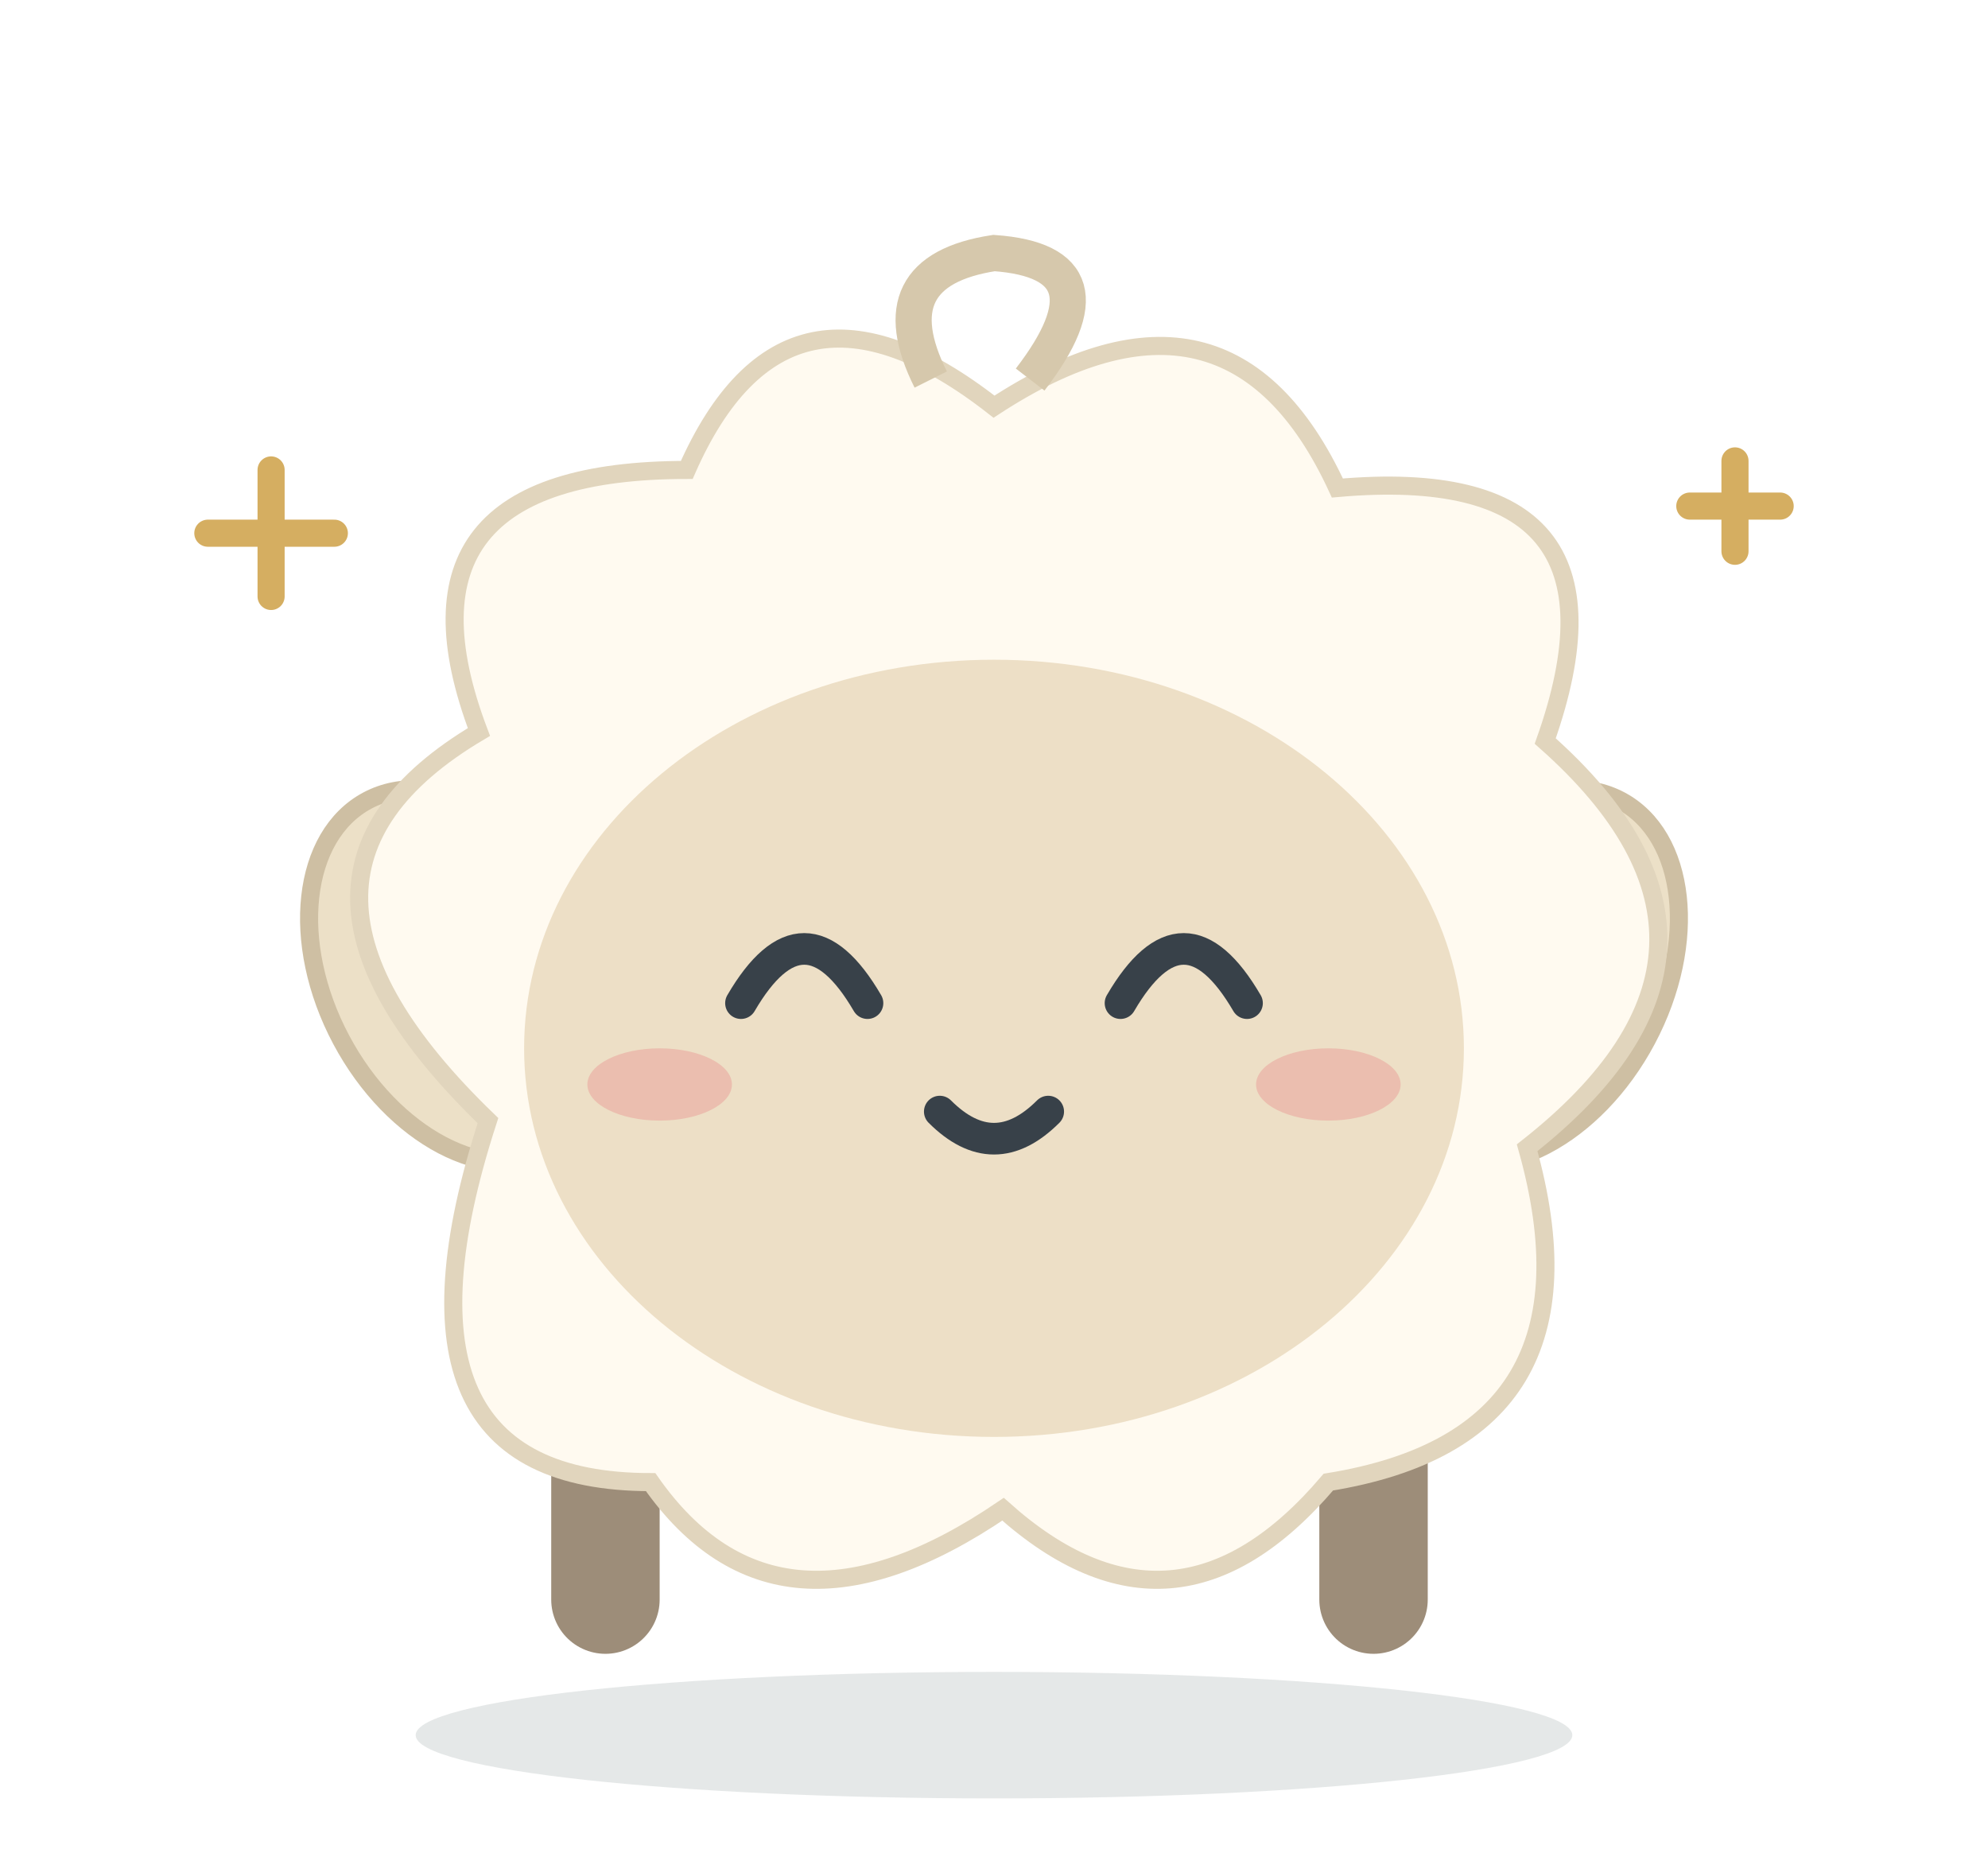
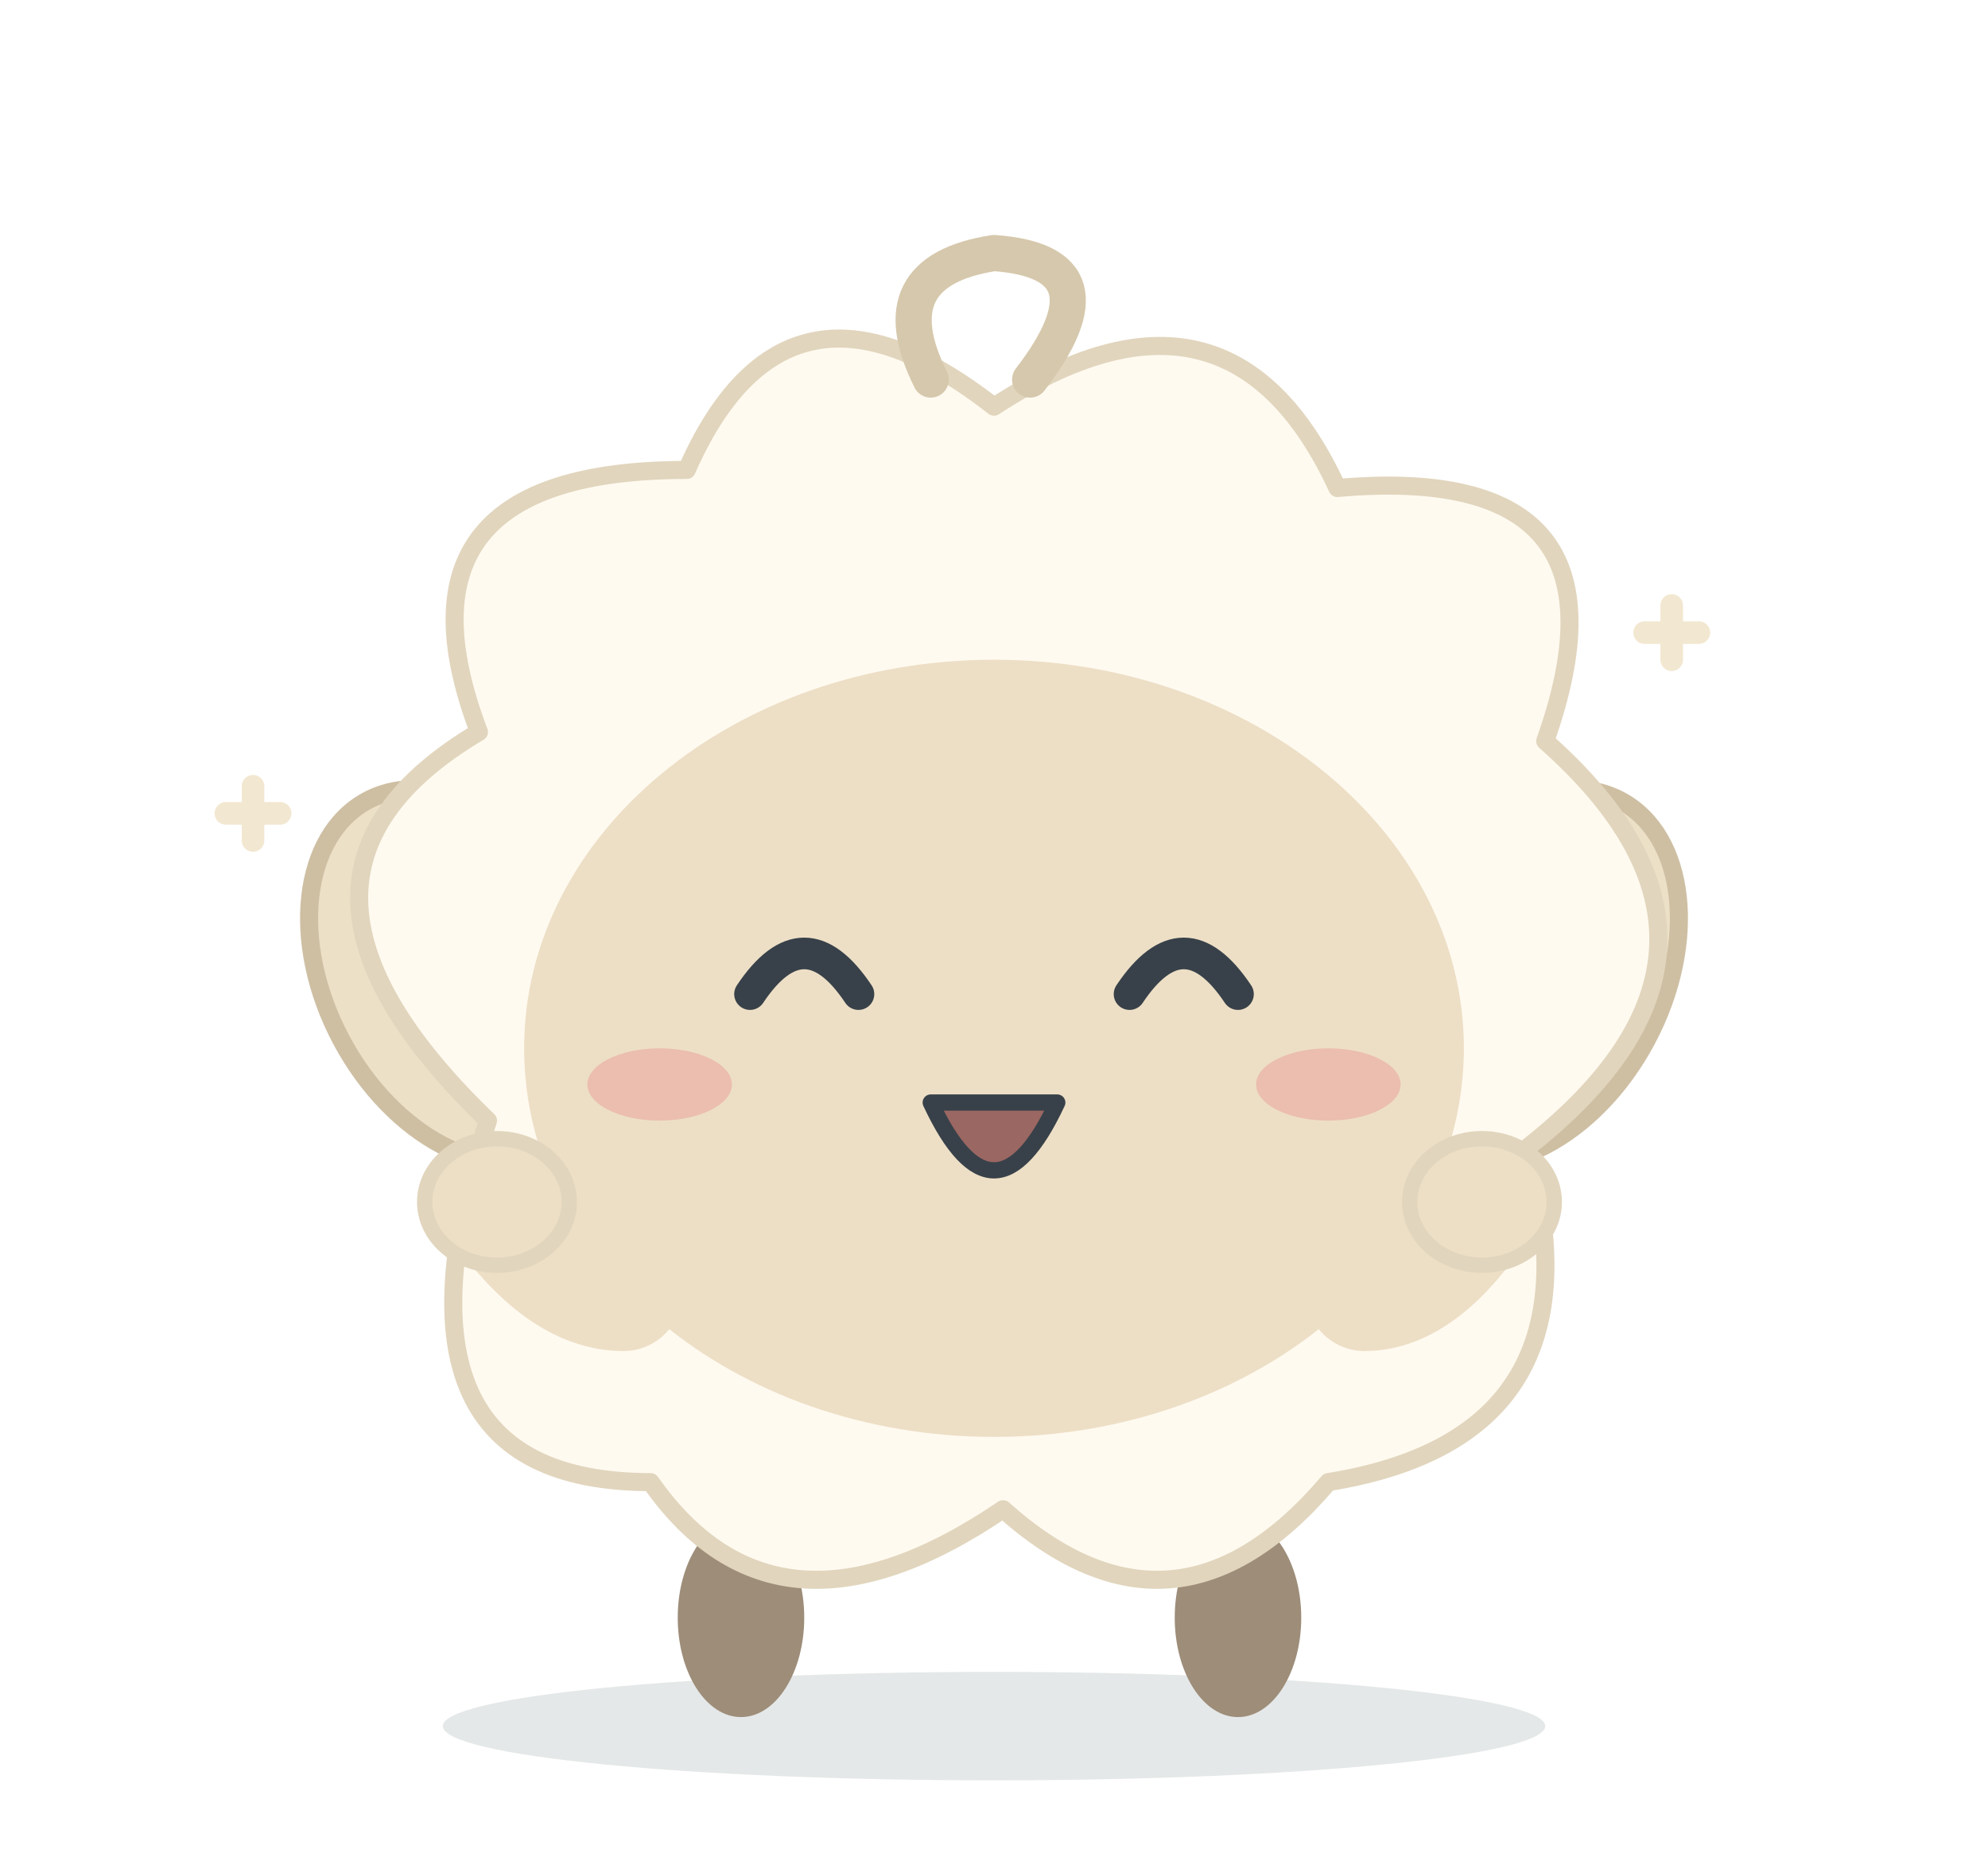
- <svg xmlns="http://www.w3.org/2000/svg" width="220" height="205" viewBox="0 0 220 205">
-   <ellipse cx="110" cy="192" rx="64" ry="7" fill="#263e3c" opacity=".12" />
-   <g transform="translate(0 0) rotate(0 110 130)">
-     <g fill="#ece0c7" stroke="#cebfa3" stroke-width="2">
-       <ellipse cx="51" cy="108" rx="15" ry="22" transform="rotate(-28 51 108)" />
-       <ellipse cx="169" cy="108" rx="15" ry="22" transform="rotate(28 169 108)" />
+ <svg xmlns="http://www.w3.org/2000/svg" width="220" height="205" viewBox="0 0 220 205" role="img" aria-label="mianmian happy frame 0">
+   <ellipse cx="110" cy="191" rx="61" ry="6" fill="#263e3c" stroke="none" stroke-width="0" opacity=".12" />
+   <g data-part="feet">
+     <g transform="rotate(0 82 179)">
+       <ellipse cx="82" cy="179" rx="7" ry="11" fill="#9d8d79" stroke="none" stroke-width="2" />
    </g>
-     <path d="M67 157v20m85-20v20" stroke="#9d8d79" stroke-width="12" stroke-linecap="round" />
-     <g fill="#fffaf0" stroke="#e1d5bd" stroke-width="2">
-       <path d="M54 124Q26 97 53 81Q42 52 76 52Q87 27 110 45Q136 28 148 54Q182 51 171 82Q197 105 169 127Q178 159 147 164Q130 184 111 167Q86 184 72 164Q41 164 54 124Z" />
+     <g transform="rotate(0 137 179)">
+       <ellipse cx="137" cy="179" rx="7" ry="11" fill="#9d8d79" stroke="none" stroke-width="2" />
    </g>
-     <ellipse cx="110" cy="116" rx="52" ry="43" fill="#eddfc6" />
-     <g color="#384149" stroke="currentColor" stroke-width="3.5" stroke-linecap="round" fill="none">
-       <path d="M82 111q7-12 14 0m28 0q7-12 14 0" />
-       <path d="M104 123q6 6 12 0" />
+   </g>
+   <g transform="translate(0 0)">
+     <g transform="translate(110 180) scale(1 1) translate(-110 -180)">
+       <g transform="rotate(-28 51 108)">
+         <ellipse cx="51" cy="108" rx="15" ry="22" fill="#ece0c7" stroke="#cebfa3" stroke-width="2" />
+       </g>
+       <g transform="rotate(28 169 108)">
+         <ellipse cx="169" cy="108" rx="15" ry="22" fill="#ece0c7" stroke="#cebfa3" stroke-width="2" />
+       </g>
+       <path d="M54 124Q26 97 53 81Q42 52 76 52Q87 27 110 45Q136 28 148 54Q182 51 171 82Q197 105 169 127Q178 159 147 164Q130 184 111 167Q86 184 72 164Q41 164 54 124Z" fill="#fffaf0" stroke="#e1d5bd" stroke-width="2" stroke-linecap="round" stroke-linejoin="round" />
+       <ellipse cx="110" cy="116" rx="52" ry="43" fill="#eddfc6" stroke="none" stroke-width="2" />
+       <g transform="rotate(0 110 130) translate(0 0)">
+         <g data-part="face">
+           <ellipse cx="73" cy="120" rx="8" ry="4" fill="#e99e97" stroke="none" stroke-width="0" opacity="0.5" />
+           <ellipse cx="147" cy="120" rx="8" ry="4" fill="#e99e97" stroke="none" stroke-width="0" opacity=".5" />
+           <path d="M83 110q6 -9 12 0" fill="none" stroke="#384149" stroke-width="3.5" stroke-linecap="round" stroke-linejoin="round" />
+           <path d="M125 110q6 -9 12 0" fill="none" stroke="#384149" stroke-width="3.5" stroke-linecap="round" stroke-linejoin="round" />
+           <path d="M103 122Q110 137 117 122Z" fill="#9b6763" stroke="#384149" stroke-width="1.8" stroke-linecap="round" stroke-linejoin="round" />
+         </g>
+         <g transform="rotate(0 110 42)">
+           <path d="M103 42q-6-12 7-14q14 1 4 14" fill="none" stroke="#d6c8ac" stroke-width="4" stroke-linecap="round" stroke-linejoin="round" />
+         </g>
+       </g>
    </g>
-     <g fill="#e99e97" opacity=".5">
-       <ellipse cx="73" cy="120" rx="8" ry="4" />
-       <ellipse cx="147" cy="120" rx="8" ry="4" />
-     </g>
-     <path d="M103 42q-6-12 7-14q14 1 4 14" fill="none" stroke="#d6c8ac" stroke-width="4" />
  </g>
-   <path d="M30 52v14m-7-7h14m155-8v10m-5-5h10" stroke="#d5ae61" stroke-width="3" stroke-linecap="round" />
+   <g data-part="left-arm">
+     <path d="M69 143Q62 143 55 133" fill="none" stroke="#eddfc6" stroke-width="13" stroke-linecap="round" stroke-linejoin="round" />
+     <ellipse cx="55" cy="133" rx="8" ry="7" fill="#eddfc6" stroke="#e1d5bd" stroke-width="1.7" />
+   </g>
+   <g data-part="right-arm">
+     <path d="M151 143Q157.5 143 164 133" fill="none" stroke="#eddfc6" stroke-width="13" stroke-linecap="round" stroke-linejoin="round" />
+     <ellipse cx="164" cy="133" rx="8" ry="7" fill="#eddfc6" stroke="#e1d5bd" stroke-width="1.7" />
+   </g>
+   <g data-part="sparkle" opacity="0.3">
+     <path d="M28 87v6m-3 -3h6m154-23v6m-3 -3h6" fill="none" stroke="#d5ae61" stroke-width="2.5" stroke-linecap="round" stroke-linejoin="round" />
+   </g>
</svg>
